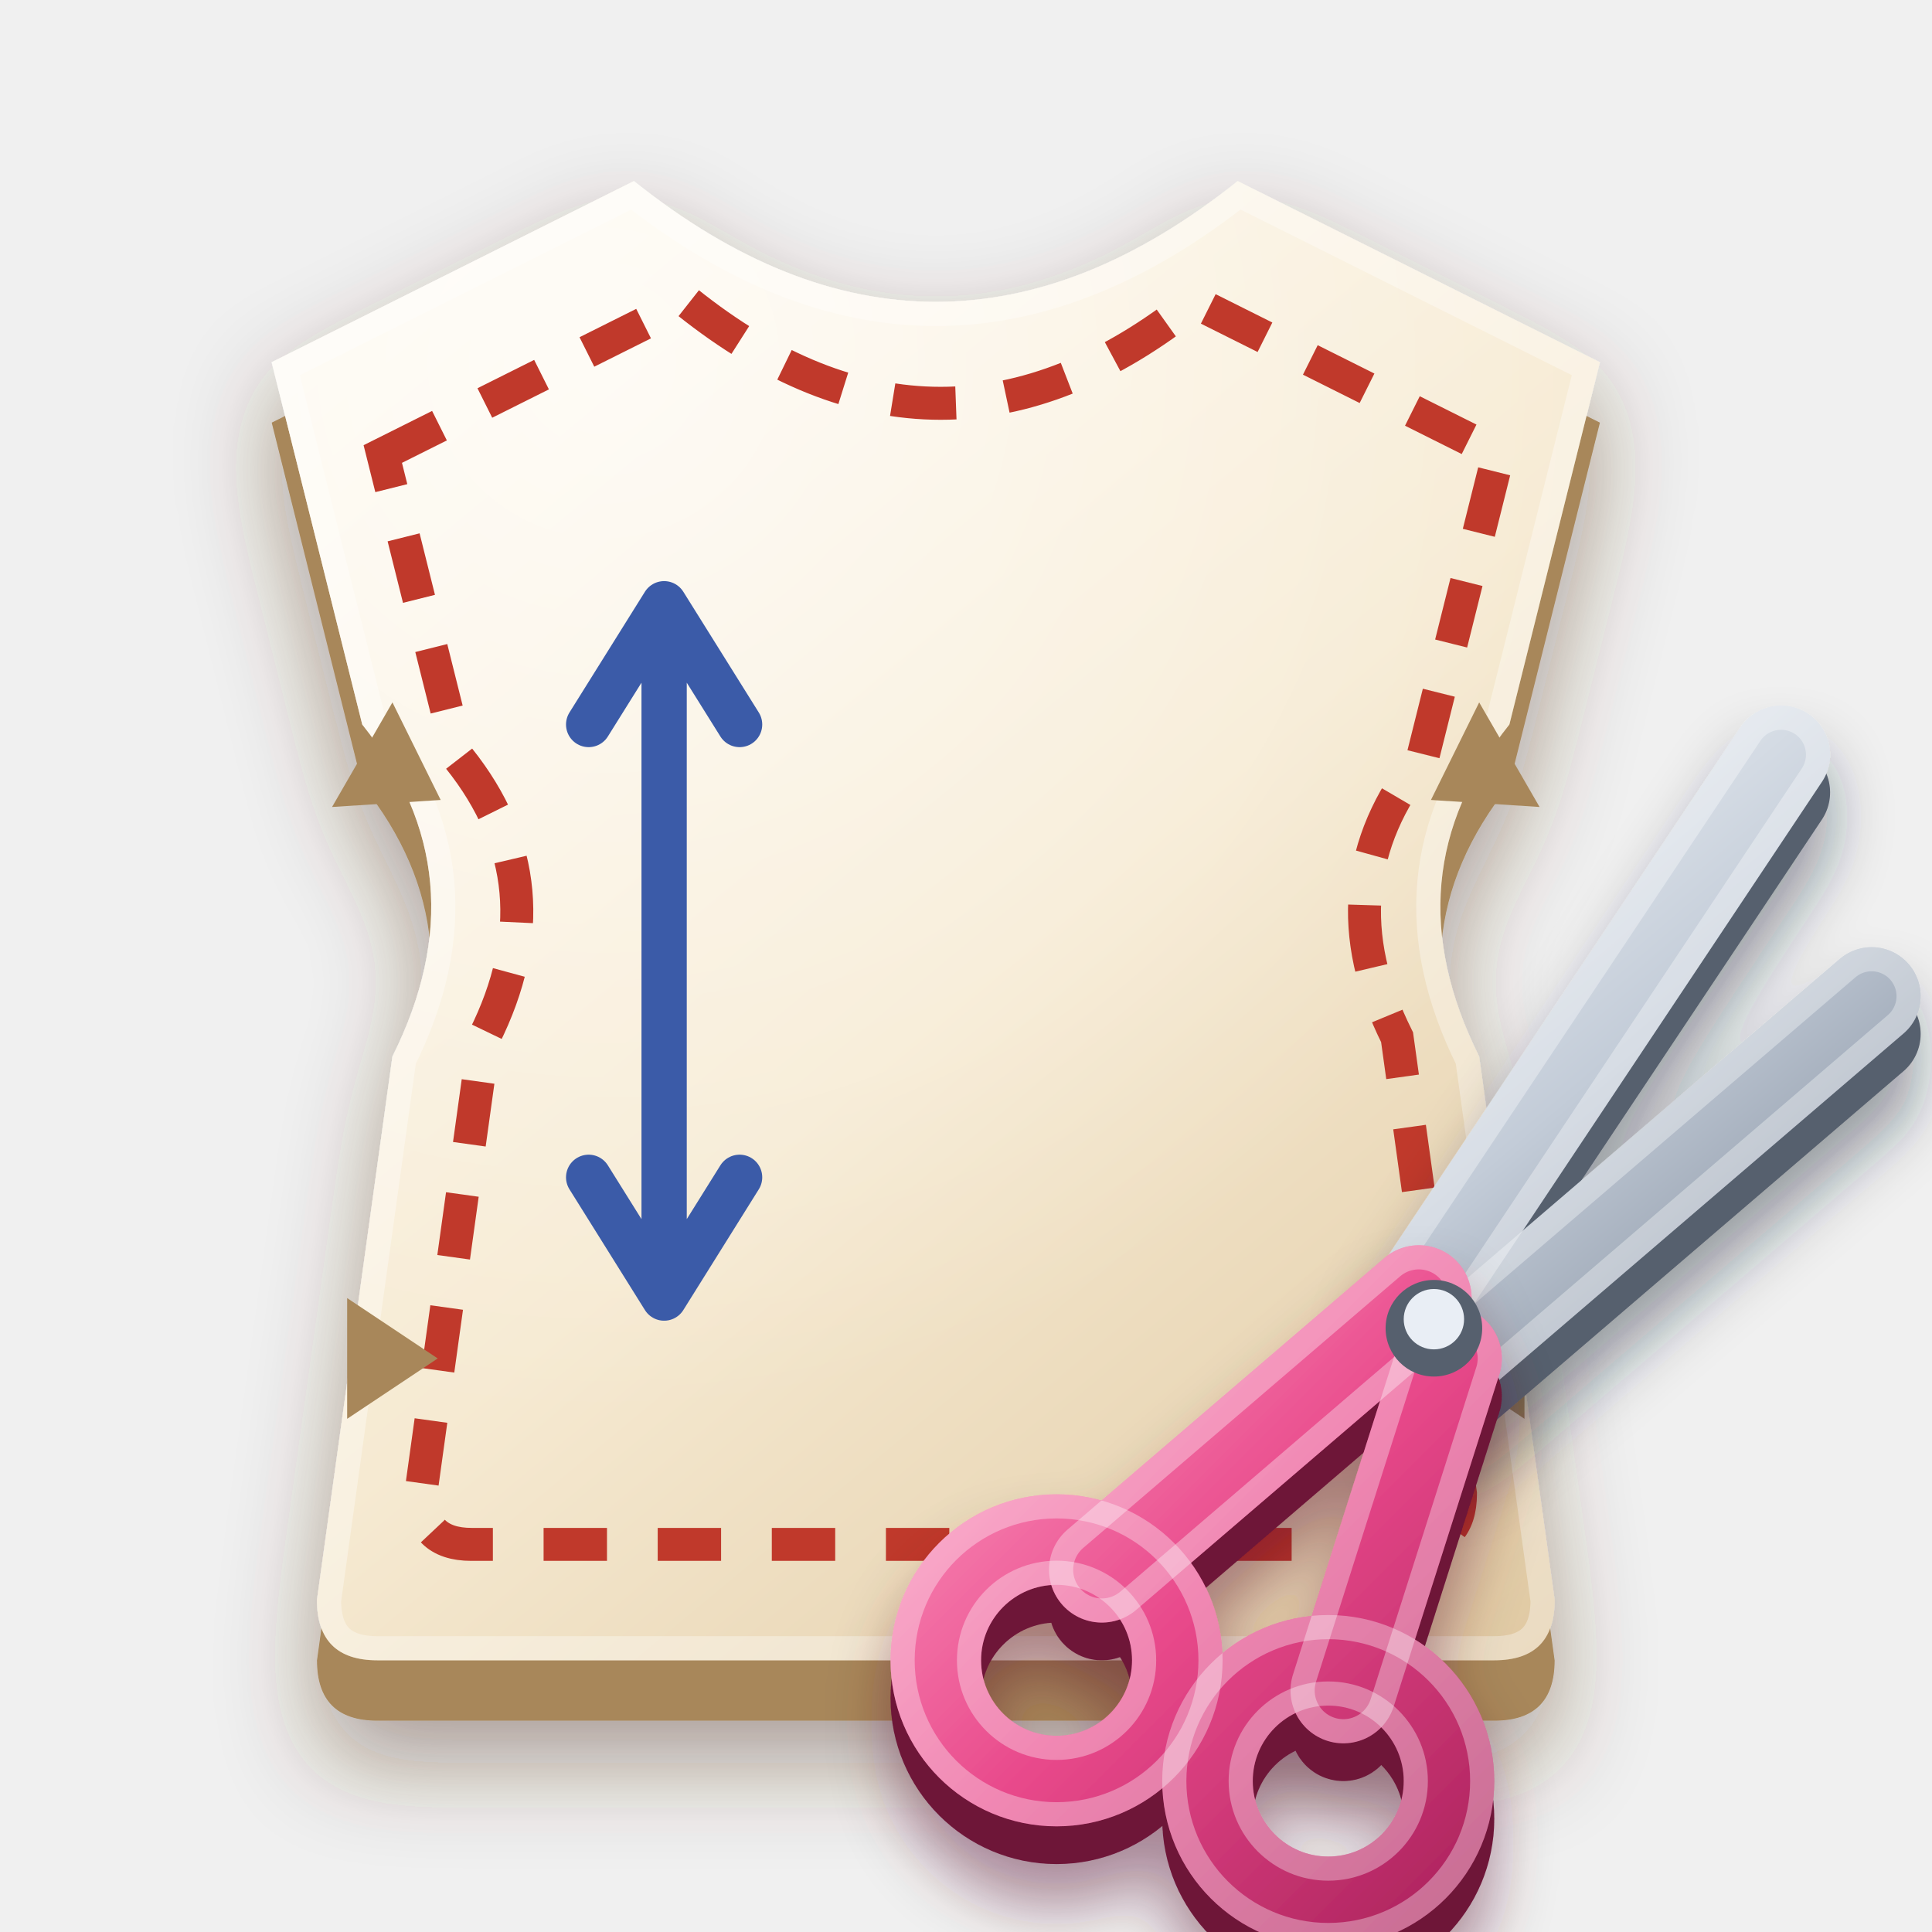
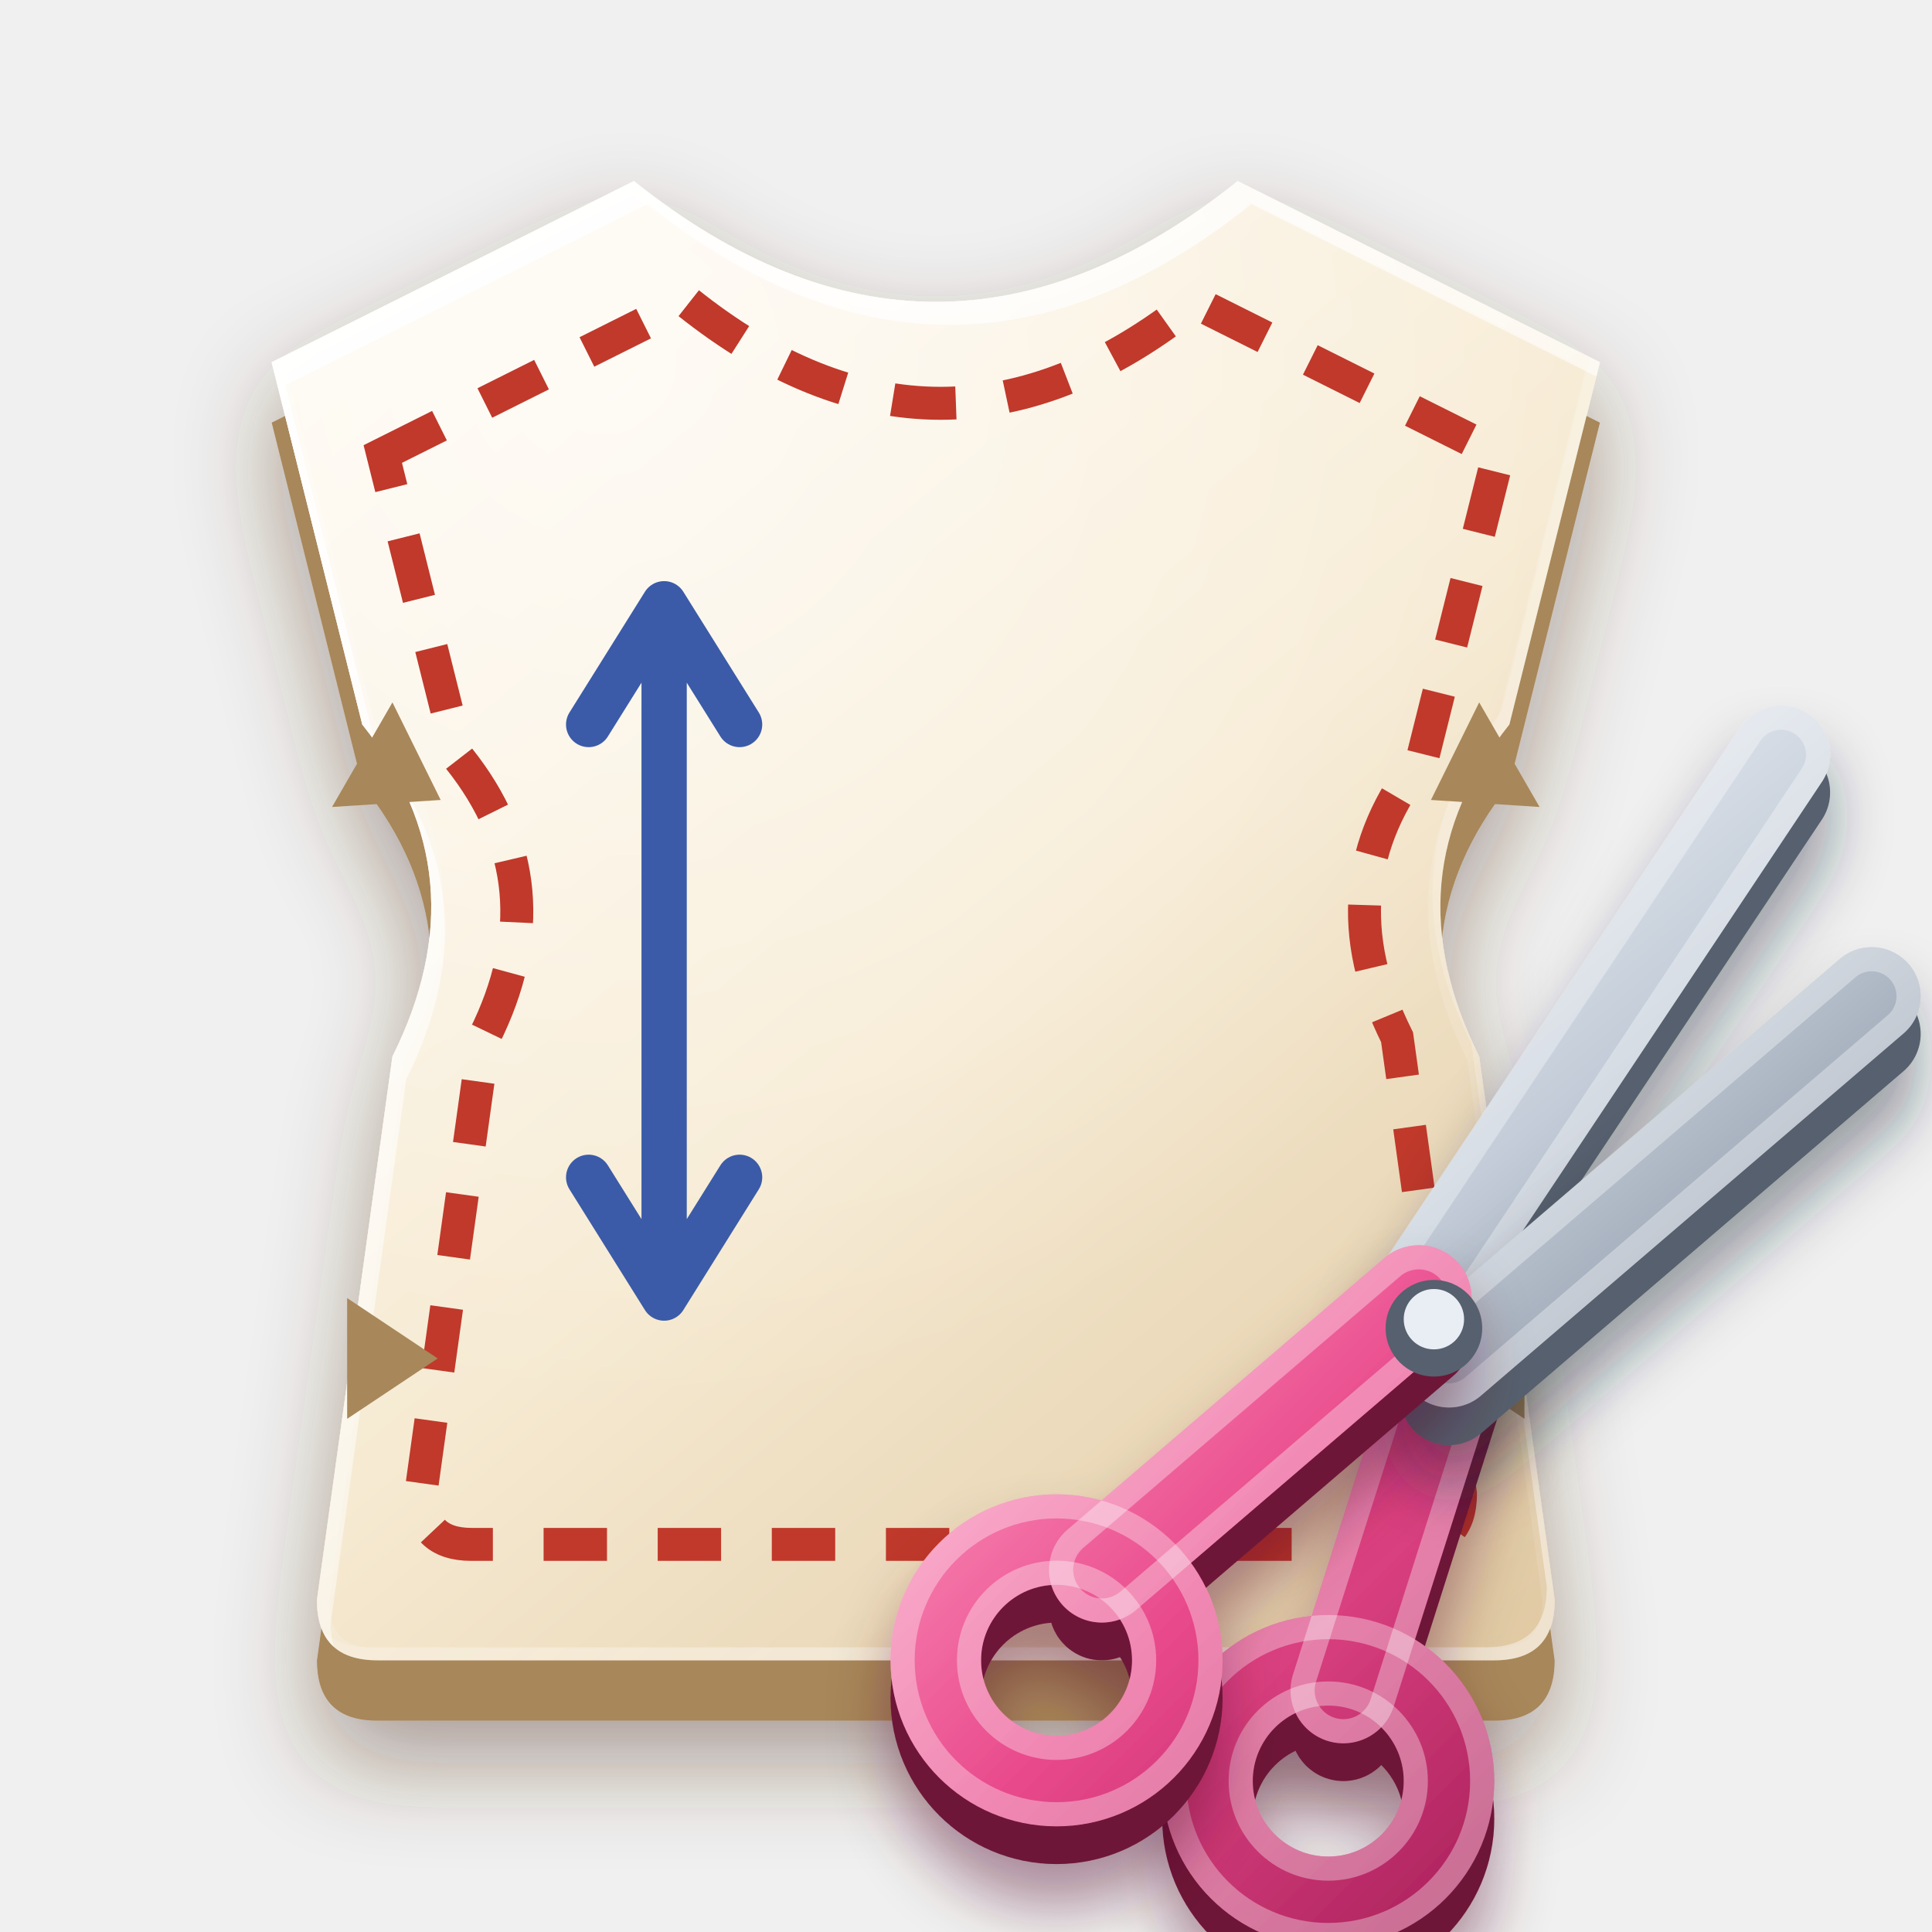
- <svg xmlns="http://www.w3.org/2000/svg" width="128" height="128" viewBox="0 0 128 128" fill="none">
-   <defs>
-     <linearGradient id="ateg1" x1="18" y1="14" x2="106" y2="120" gradientUnits="userSpaceOnUse">
-       <stop offset="0" stop-color="#fffaf0" />
-       <stop offset="0.5" stop-color="#f6ead2" />
-       <stop offset="1" stop-color="#dcc39a" />
-     </linearGradient>
-     <filter id="ates2" x="-12" y="-12" width="152" height="152" filterUnits="userSpaceOnUse">
+ <svg xmlns="http://www.w3.org/2000/svg" width="128" height="128" viewBox="0 0 128 128" preserveAspectRatio="none">
+   <defs>
+     <filter id="shadow1" x="-12" y="-12" width="152" height="152" filterUnits="userSpaceOnUse" color-interpolation-filters="sRGB">
      <feDropShadow dx="0" dy="2.8" stdDeviation="3.2" flood-color="#4c3314" flood-opacity="0.42" />
    </filter>
-     <radialGradient id="ater3" cx="40" cy="24" r="70" gradientUnits="userSpaceOnUse">
-       <stop offset="0" stop-color="#ffffff" stop-opacity="0.6" />
-       <stop offset="1" stop-color="#ffffff" stop-opacity="0" />
-     </radialGradient>
-     <mask id="atek4" maskUnits="userSpaceOnUse" x="0" y="0" width="128" height="128">
-       <path d="M18 24L42 12Q62 28 82 12L106 24L100 48Q92 58 98 70L103 106Q103 110 99 110H25Q21 110 21 106L26 70Q32 58 24 48Z" fill="#ffffff" />
-     </mask>
-     <clipPath id="atec5">
-       <path d="M18 24L42 12Q62 28 82 12L106 24L100 48Q92 58 98 70L103 106Q103 110 99 110H25Q21 110 21 106L26 70Q32 58 24 48Z" fill="#000" />
+   </defs>
+   <g filter="url(#shadow1)">
+     <g fill="none">
+       <g transform="translate(0 4)">
+         <path d="M18 24L42 12Q62 28 82 12L106 24L100 48Q92 58 98 70L103 106Q103 110 99 110H25Q21 110 21 106L26 70Q32 58 24 48Z" fill="#a8875a" />
+       </g>
+     </g>
+     <g fill="none">
+       <defs>
+         <linearGradient id="l3-ateg1" x1="18" y1="14" x2="106" y2="120" gradientUnits="userSpaceOnUse">
+           <stop offset="0" stop-color="#fffaf0" />
+           <stop offset="0.5" stop-color="#f6ead2" />
+           <stop offset="1" stop-color="#dcc39a" />
+         </linearGradient>
+       </defs>
+       <path d="M18 24L42 12Q62 28 82 12L106 24L100 48Q92 58 98 70L103 106Q103 110 99 110H25Q21 110 21 106L26 70Q32 58 24 48Z" fill="url(#l3-ateg1)" />
+     </g>
+   </g>
+   <g fill="none">
+     <defs>
+       <radialGradient id="l4-ater3" cx="40" cy="24" r="70" gradientUnits="userSpaceOnUse">
+         <stop offset="0" stop-color="#ffffff" stop-opacity="0.6" />
+         <stop offset="1" stop-color="#ffffff" stop-opacity="0" />
+       </radialGradient>
+       <mask id="l4-atek4" maskUnits="userSpaceOnUse" x="0" y="0" width="128" height="128">
+         <path d="M18 24L42 12Q62 28 82 12L106 24L100 48Q92 58 98 70L103 106Q103 110 99 110H25Q21 110 21 106L26 70Q32 58 24 48Z" fill="#ffffff" />
+       </mask>
+     </defs>
+     <g mask="url(#l4-atek4)">
+       <rect width="128" height="128" fill="url(#l4-ater3)" />
+     </g>
+   </g>
+   <defs>
+     <clipPath id="clip5">
+       <path d="M18 24 L42 12 Q62 28 82 12 L106 24 L100 48 Q92 58 98 70 L103 106 Q103 110 99 110 H25 Q21 110 21 106 L26 70 Q32 58 24 48 Z" clip-rule="nonzero" />
    </clipPath>
-     <linearGradient id="ateg6" x1="90" y1="50" x2="124" y2="90" gradientUnits="userSpaceOnUse">
-       <stop offset="0" stop-color="#f4f7fa" />
-       <stop offset="0.5" stop-color="#c3ccd8" />
-       <stop offset="1" stop-color="#7d8898" />
-     </linearGradient>
-     <filter id="ates7" x="-12" y="-12" width="152" height="152" filterUnits="userSpaceOnUse">
+   </defs>
+   <g clip-path="url(#clip5)">
+     <defs>
+       <clipPath id="rim6">
+         <path d="M18 24L42 12Q62 28 82 12L106 24L100 48Q92 58 98 70L103 106Q103 110 99 110H25Q21 110 21 106L26 70Q32 58 24 48Z" clip-rule="nonzero" />
+       </clipPath>
+       <linearGradient id="rim6g0" x1="18" y1="12" x2="84" y2="110" gradientUnits="userSpaceOnUse">
+         <stop offset="0" stop-color="#ffffff" stop-opacity="0.200" />
+         <stop offset="1" stop-color="#ffffff" stop-opacity="0.100" />
+       </linearGradient>
+       <linearGradient id="rim6g1" x1="18" y1="12" x2="84" y2="110" gradientUnits="userSpaceOnUse">
+         <stop offset="0" stop-color="#ffffff" stop-opacity="0.950" />
+         <stop offset="0.45" stop-color="#ffffff" stop-opacity="0.600" />
+         <stop offset="1" stop-color="#ffffff" stop-opacity="0.250" />
+       </linearGradient>
+       <linearGradient id="rim6g2" x1="18" y1="12" x2="84" y2="110" gradientUnits="userSpaceOnUse">
+         <stop offset="0" stop-color="#ffffff" stop-opacity="0.050" />
+         <stop offset="0.7" stop-color="#ffffff" stop-opacity="0.150" />
+         <stop offset="1" stop-color="#ffffff" stop-opacity="0.420" />
+       </linearGradient>
+     </defs>
+     <g clip-path="url(#rim6)">
+       <path d="M18 24L42 12Q62 28 82 12L106 24L100 48Q92 58 98 70L103 106Q103 110 99 110H25Q21 110 21 106L26 70Q32 58 24 48Z" fill="none" stroke="url(#rim6g0)" stroke-width="1.627" />
+       <path d="M18 24L42 12Q62 28 82 12L106 24L100 48Q92 58 98 70L103 106Q103 110 99 110H25Q21 110 21 106L26 70Q32 58 24 48ZM18.911 25.519 L42.911 13.519 Q62.911 29.519 82.911 13.519 L106.911 25.519 L100.911 49.519 Q92.911 59.519 98.911 71.519 L103.911 107.519 Q103.911 111.519 99.911 111.519 H25.911 Q21.911 111.519 21.911 107.519 L26.911 71.519 Q32.911 59.519 24.911 49.519 Z" fill="url(#rim6g1)" fill-rule="evenodd" />
+       <path d="M18 24L42 12Q62 28 82 12L106 24L100 48Q92 58 98 70L103 106Q103 110 99 110H25Q21 110 21 106L26 70Q32 58 24 48ZM17.479 23.132 L41.479 11.132 Q61.479 27.132 81.479 11.132 L105.479 23.132 L99.479 47.132 Q91.479 57.132 97.479 69.132 L102.479 105.132 Q102.479 109.132 98.479 109.132 H24.479 Q20.479 109.132 20.479 105.132 L25.479 69.132 Q31.479 57.132 23.479 47.132 Z" fill="url(#rim6g2)" fill-rule="evenodd" />
+     </g>
+   </g>
+   <g fill="none">
+     <path d="M18 24L42 12Q62 28 82 12L106 24L100 48Q92 58 98 70L103 106Q103 110 99 110H25Q21 110 21 106L26 70Q32 58 24 48Z" transform="translate(64 62) scale(0.84) translate(-64 -62)" stroke="#c0392b" stroke-width="2.6" stroke-dasharray="5 4" fill="none" />
+   </g>
+   <g fill="none">
+     <path d="M0 -4L6 0L0 4Z" fill="#a8875a" transform="translate(24 50) rotate(30)" />
+   </g>
+   <g fill="none">
+     <path d="M0 -4L6 0L0 4Z" fill="#a8875a" transform="translate(100 50) rotate(150)" />
+   </g>
+   <g fill="none">
+     <path d="M0 -4L6 0L0 4Z" fill="#a8875a" transform="translate(23 90) rotate(0)" />
+   </g>
+   <g fill="none">
+     <path d="M0 -4L6 0L0 4Z" fill="#a8875a" transform="translate(101 90) rotate(180)" />
+   </g>
+   <g fill="none">
+     <path d="M44 40V86M44 40L39 48M44 40L49 48M44 86L39 78M44 86L49 78" stroke="#3b5ba8" stroke-width="3" stroke-linecap="round" fill="none" />
+   </g>
+   <defs>
+     <filter id="shadow13" x="-12" y="-12" width="152" height="152" filterUnits="userSpaceOnUse" color-interpolation-filters="sRGB">
      <feDropShadow dx="0" dy="2.8" stdDeviation="2" flood-color="#1a2438" flood-opacity="0.42" />
    </filter>
-     <mask id="atek8" maskUnits="userSpaceOnUse" x="0" y="0" width="128" height="128">
-       <path d="M94 86L118 50" stroke="#ffffff" stroke-width="6.5" stroke-linecap="round" stroke-linejoin="round" fill="none" />
-       <path d="M94 86L118 50" stroke="#000000" stroke-width="3.3" stroke-linecap="round" stroke-linejoin="round" fill="none" />
-     </mask>
-     <mask id="atek9" maskUnits="userSpaceOnUse" x="0" y="0" width="128" height="128">
-       <path d="M96 90L124 66" stroke="#ffffff" stroke-width="6.5" stroke-linecap="round" stroke-linejoin="round" fill="none" />
-       <path d="M96 90L124 66" stroke="#000000" stroke-width="3.3" stroke-linecap="round" stroke-linejoin="round" fill="none" />
-     </mask>
-     <linearGradient id="ateg10" x1="60" y1="86" x2="100" y2="126" gradientUnits="userSpaceOnUse">
-       <stop offset="0" stop-color="#ff9ec4" />
-       <stop offset="0.5" stop-color="#e8488a" />
-       <stop offset="1" stop-color="#a8215a" />
-     </linearGradient>
-     <filter id="ates11" x="-12" y="-12" width="152" height="152" filterUnits="userSpaceOnUse">
+   </defs>
+   <g filter="url(#shadow13)">
+     <g fill="none">
+       <g transform="translate(0 2.5)">
+         <path d="M94 86L118 50" stroke="#56606e" stroke-width="6.5" stroke-linecap="round" stroke-linejoin="round" fill="none" />
+       </g>
+     </g>
+     <g fill="none">
+       <defs>
+         <linearGradient id="l15-ateg6" x1="90" y1="50" x2="124" y2="90" gradientUnits="userSpaceOnUse">
+           <stop offset="0" stop-color="#f4f7fa" />
+           <stop offset="0.5" stop-color="#c3ccd8" />
+           <stop offset="1" stop-color="#7d8898" />
+         </linearGradient>
+       </defs>
+       <path d="M94 86L118 50" stroke="url(#l15-ateg6)" stroke-width="6.5" stroke-linecap="round" stroke-linejoin="round" fill="none" />
+     </g>
+   </g>
+   <g fill="none">
+     <defs>
+       <mask id="l16-atek8" maskUnits="userSpaceOnUse" x="0" y="0" width="128" height="128">
+         <path d="M94 86L118 50" stroke="#ffffff" stroke-width="6.5" stroke-linecap="round" stroke-linejoin="round" fill="none" />
+         <path d="M94 86L118 50" stroke="#000000" stroke-width="3.3" stroke-linecap="round" stroke-linejoin="round" fill="none" />
+       </mask>
+     </defs>
+     <g mask="url(#l16-atek8)">
+       <rect width="128" height="128" fill="#ffffff" fill-opacity="0.34" />
+     </g>
+   </g>
+   <defs>
+     <filter id="shadow17" x="-12" y="-12" width="152" height="152" filterUnits="userSpaceOnUse" color-interpolation-filters="sRGB">
      <feDropShadow dx="0" dy="2.8" stdDeviation="2" flood-color="#4c0a24" flood-opacity="0.42" />
    </filter>
-     <mask id="atek12" maskUnits="userSpaceOnUse" x="0" y="0" width="128" height="128">
-       <path d="M62 110a8 8 0 1 0 16 0a8 8 0 1 0-16 0Z" stroke="#ffffff" stroke-width="6" stroke-linecap="round" stroke-linejoin="round" fill="none" />
-       <path d="M62 110a8 8 0 1 0 16 0a8 8 0 1 0-16 0Z" stroke="#000000" stroke-width="2.8" stroke-linecap="round" stroke-linejoin="round" fill="none" />
-     </mask>
-     <mask id="atek13" maskUnits="userSpaceOnUse" x="0" y="0" width="128" height="128">
-       <path d="M80 118a8 8 0 1 0 16 0a8 8 0 1 0-16 0Z" stroke="#ffffff" stroke-width="6" stroke-linecap="round" stroke-linejoin="round" fill="none" />
-       <path d="M80 118a8 8 0 1 0 16 0a8 8 0 1 0-16 0Z" stroke="#000000" stroke-width="2.8" stroke-linecap="round" stroke-linejoin="round" fill="none" />
-     </mask>
-     <mask id="atek14" maskUnits="userSpaceOnUse" x="0" y="0" width="128" height="128">
-       <path d="M73 104L94 86" stroke="#ffffff" stroke-width="7" stroke-linecap="round" stroke-linejoin="round" fill="none" />
-       <path d="M73 104L94 86" stroke="#000000" stroke-width="3.8" stroke-linecap="round" stroke-linejoin="round" fill="none" />
-     </mask>
-     <mask id="atek15" maskUnits="userSpaceOnUse" x="0" y="0" width="128" height="128">
-       <path d="M89 112L96 90" stroke="#ffffff" stroke-width="7" stroke-linecap="round" stroke-linejoin="round" fill="none" />
-       <path d="M89 112L96 90" stroke="#000000" stroke-width="3.8" stroke-linecap="round" stroke-linejoin="round" fill="none" />
-     </mask>
-   </defs>
-   <g filter="url(#ates2)">
-     <g transform="translate(0 4)">
-       <path d="M18 24L42 12Q62 28 82 12L106 24L100 48Q92 58 98 70L103 106Q103 110 99 110H25Q21 110 21 106L26 70Q32 58 24 48Z" fill="#a8875a" />
-     </g>
-     <path d="M18 24L42 12Q62 28 82 12L106 24L100 48Q92 58 98 70L103 106Q103 110 99 110H25Q21 110 21 106L26 70Q32 58 24 48Z" fill="url(#ateg1)" />
-   </g>
-   <g mask="url(#atek4)">
-     <rect width="128" height="128" fill="url(#ater3)" />
-   </g>
-   <g clip-path="url(#atec5)">
-     <path d="M18 24L42 12Q62 28 82 12L106 24L100 48Q92 58 98 70L103 106Q103 110 99 110H25Q21 110 21 106L26 70Q32 58 24 48Z" fill="none" stroke="#ffffff" stroke-opacity="0.34" stroke-width="3.2" />
-   </g>
-   <path d="M18 24L42 12Q62 28 82 12L106 24L100 48Q92 58 98 70L103 106Q103 110 99 110H25Q21 110 21 106L26 70Q32 58 24 48Z" transform="translate(64 62) scale(0.84) translate(-64 -62)" stroke="#c0392b" stroke-width="2.6" stroke-dasharray="5 4" fill="none" />
-   <path d="M0 -4L6 0L0 4Z" fill="#a8875a" transform="translate(24 50) rotate(30)" />
-   <path d="M0 -4L6 0L0 4Z" fill="#a8875a" transform="translate(100 50) rotate(150)" />
-   <path d="M0 -4L6 0L0 4Z" fill="#a8875a" transform="translate(23 90) rotate(0)" />
-   <path d="M0 -4L6 0L0 4Z" fill="#a8875a" transform="translate(101 90) rotate(180)" />
-   <path d="M44 40V86M44 40L39 48M44 40L49 48M44 86L39 78M44 86L49 78" stroke="#3b5ba8" stroke-width="3" stroke-linecap="round" fill="none" />
-   <g filter="url(#ates7)">
-     <g transform="translate(0 2.5)">
-       <path d="M94 86L118 50" stroke="#56606e" stroke-width="6.5" stroke-linecap="round" stroke-linejoin="round" fill="none" />
-       <path d="M96 90L124 66" stroke="#56606e" stroke-width="6.5" stroke-linecap="round" stroke-linejoin="round" fill="none" />
-     </g>
-     <path d="M94 86L118 50" stroke="url(#ateg6)" stroke-width="6.5" stroke-linecap="round" stroke-linejoin="round" fill="none" />
-     <path d="M96 90L124 66" stroke="url(#ateg6)" stroke-width="6.5" stroke-linecap="round" stroke-linejoin="round" fill="none" />
-   </g>
-   <g mask="url(#atek8)">
-     <rect width="128" height="128" fill="#ffffff" fill-opacity="0.34" />
-   </g>
-   <g mask="url(#atek9)">
-     <rect width="128" height="128" fill="#ffffff" fill-opacity="0.34" />
-   </g>
-   <g filter="url(#ates11)">
-     <g transform="translate(0 2.5)">
-       <path d="M62 110a8 8 0 1 0 16 0a8 8 0 1 0-16 0Z" stroke="#6e1238" stroke-width="6" stroke-linecap="round" stroke-linejoin="round" fill="none" />
-       <path d="M80 118a8 8 0 1 0 16 0a8 8 0 1 0-16 0Z" stroke="#6e1238" stroke-width="6" stroke-linecap="round" stroke-linejoin="round" fill="none" />
-       <path d="M73 104L94 86" stroke="#6e1238" stroke-width="7" stroke-linecap="round" stroke-linejoin="round" fill="none" />
-       <path d="M89 112L96 90" stroke="#6e1238" stroke-width="7" stroke-linecap="round" stroke-linejoin="round" fill="none" />
-     </g>
-     <path d="M62 110a8 8 0 1 0 16 0a8 8 0 1 0-16 0Z" stroke="url(#ateg10)" stroke-width="6" stroke-linecap="round" stroke-linejoin="round" fill="none" />
-     <path d="M80 118a8 8 0 1 0 16 0a8 8 0 1 0-16 0Z" stroke="url(#ateg10)" stroke-width="6" stroke-linecap="round" stroke-linejoin="round" fill="none" />
-     <path d="M73 104L94 86" stroke="url(#ateg10)" stroke-width="7" stroke-linecap="round" stroke-linejoin="round" fill="none" />
-     <path d="M89 112L96 90" stroke="url(#ateg10)" stroke-width="7" stroke-linecap="round" stroke-linejoin="round" fill="none" />
-   </g>
-   <g mask="url(#atek12)">
-     <rect width="128" height="128" fill="#ffffff" fill-opacity="0.34" />
-   </g>
-   <g mask="url(#atek13)">
-     <rect width="128" height="128" fill="#ffffff" fill-opacity="0.34" />
-   </g>
-   <g mask="url(#atek14)">
-     <rect width="128" height="128" fill="#ffffff" fill-opacity="0.34" />
-   </g>
-   <g mask="url(#atek15)">
-     <rect width="128" height="128" fill="#ffffff" fill-opacity="0.34" />
-   </g>
-   <circle cx="95" cy="88" r="3.2" fill="#56606e" />
-   <circle cx="95" cy="87.4" r="2" fill="#e9eef5" />
+   </defs>
+   <g filter="url(#shadow17)">
+     <g fill="none">
+       <g transform="translate(0 2.5)">
+         <path d="M80 118a8 8 0 1 0 16 0a8 8 0 1 0-16 0Z" stroke="#6e1238" stroke-width="6" stroke-linecap="round" stroke-linejoin="round" fill="none" />
+       </g>
+     </g>
+     <g fill="none">
+       <g transform="translate(0 2.5)">
+         <path d="M89 112L96 90" stroke="#6e1238" stroke-width="7" stroke-linecap="round" stroke-linejoin="round" fill="none" />
+       </g>
+     </g>
+     <g fill="none">
+       <defs>
+         <linearGradient id="l20-ateg10" x1="60" y1="86" x2="100" y2="126" gradientUnits="userSpaceOnUse">
+           <stop offset="0" stop-color="#ff9ec4" />
+           <stop offset="0.5" stop-color="#e8488a" />
+           <stop offset="1" stop-color="#a8215a" />
+         </linearGradient>
+       </defs>
+       <path d="M80 118a8 8 0 1 0 16 0a8 8 0 1 0-16 0Z" stroke="url(#l20-ateg10)" stroke-width="6" stroke-linecap="round" stroke-linejoin="round" fill="none" />
+     </g>
+     <g fill="none">
+       <defs>
+         <linearGradient id="l21-ateg10" x1="60" y1="86" x2="100" y2="126" gradientUnits="userSpaceOnUse">
+           <stop offset="0" stop-color="#ff9ec4" />
+           <stop offset="0.5" stop-color="#e8488a" />
+           <stop offset="1" stop-color="#a8215a" />
+         </linearGradient>
+       </defs>
+       <path d="M89 112L96 90" stroke="url(#l21-ateg10)" stroke-width="7" stroke-linecap="round" stroke-linejoin="round" fill="none" />
+     </g>
+   </g>
+   <g fill="none">
+     <defs>
+       <mask id="l22-atek13" maskUnits="userSpaceOnUse" x="0" y="0" width="128" height="128">
+         <path d="M80 118a8 8 0 1 0 16 0a8 8 0 1 0-16 0Z" stroke="#ffffff" stroke-width="6" stroke-linecap="round" stroke-linejoin="round" fill="none" />
+         <path d="M80 118a8 8 0 1 0 16 0a8 8 0 1 0-16 0Z" stroke="#000000" stroke-width="2.8" stroke-linecap="round" stroke-linejoin="round" fill="none" />
+       </mask>
+     </defs>
+     <g mask="url(#l22-atek13)">
+       <rect width="128" height="128" fill="#ffffff" fill-opacity="0.34" />
+     </g>
+   </g>
+   <g fill="none">
+     <defs>
+       <mask id="l23-atek15" maskUnits="userSpaceOnUse" x="0" y="0" width="128" height="128">
+         <path d="M89 112L96 90" stroke="#ffffff" stroke-width="7" stroke-linecap="round" stroke-linejoin="round" fill="none" />
+         <path d="M89 112L96 90" stroke="#000000" stroke-width="3.8" stroke-linecap="round" stroke-linejoin="round" fill="none" />
+       </mask>
+     </defs>
+     <g mask="url(#l23-atek15)">
+       <rect width="128" height="128" fill="#ffffff" fill-opacity="0.34" />
+     </g>
+   </g>
+   <defs>
+     <filter id="shadow24" x="-12" y="-12" width="152" height="152" filterUnits="userSpaceOnUse" color-interpolation-filters="sRGB">
+       <feDropShadow dx="0" dy="2.8" stdDeviation="2" flood-color="#1a2438" flood-opacity="0.42" />
+     </filter>
+   </defs>
+   <g filter="url(#shadow24)">
+     <g fill="none">
+       <g transform="translate(0 2.5)">
+         <path d="M96 90L124 66" stroke="#56606e" stroke-width="6.5" stroke-linecap="round" stroke-linejoin="round" fill="none" />
+       </g>
+     </g>
+     <g fill="none">
+       <defs>
+         <linearGradient id="l26-ateg6" x1="90" y1="50" x2="124" y2="90" gradientUnits="userSpaceOnUse">
+           <stop offset="0" stop-color="#f4f7fa" />
+           <stop offset="0.5" stop-color="#c3ccd8" />
+           <stop offset="1" stop-color="#7d8898" />
+         </linearGradient>
+       </defs>
+       <path d="M96 90L124 66" stroke="url(#l26-ateg6)" stroke-width="6.5" stroke-linecap="round" stroke-linejoin="round" fill="none" />
+     </g>
+   </g>
+   <g fill="none">
+     <defs>
+       <mask id="l27-atek9" maskUnits="userSpaceOnUse" x="0" y="0" width="128" height="128">
+         <path d="M96 90L124 66" stroke="#ffffff" stroke-width="6.5" stroke-linecap="round" stroke-linejoin="round" fill="none" />
+         <path d="M96 90L124 66" stroke="#000000" stroke-width="3.3" stroke-linecap="round" stroke-linejoin="round" fill="none" />
+       </mask>
+     </defs>
+     <g mask="url(#l27-atek9)">
+       <rect width="128" height="128" fill="#ffffff" fill-opacity="0.34" />
+     </g>
+   </g>
+   <defs>
+     <filter id="shadow28" x="-12" y="-12" width="152" height="152" filterUnits="userSpaceOnUse" color-interpolation-filters="sRGB">
+       <feDropShadow dx="0" dy="2.8" stdDeviation="2" flood-color="#4c0a24" flood-opacity="0.42" />
+     </filter>
+   </defs>
+   <g filter="url(#shadow28)">
+     <g fill="none">
+       <g transform="translate(0 2.5)">
+         <path d="M62 110a8 8 0 1 0 16 0a8 8 0 1 0-16 0Z" stroke="#6e1238" stroke-width="6" stroke-linecap="round" stroke-linejoin="round" fill="none" />
+       </g>
+     </g>
+     <g fill="none">
+       <g transform="translate(0 2.5)">
+         <path d="M73 104L94 86" stroke="#6e1238" stroke-width="7" stroke-linecap="round" stroke-linejoin="round" fill="none" />
+       </g>
+     </g>
+     <g fill="none">
+       <defs>
+         <linearGradient id="l31-ateg10" x1="60" y1="86" x2="100" y2="126" gradientUnits="userSpaceOnUse">
+           <stop offset="0" stop-color="#ff9ec4" />
+           <stop offset="0.5" stop-color="#e8488a" />
+           <stop offset="1" stop-color="#a8215a" />
+         </linearGradient>
+       </defs>
+       <path d="M62 110a8 8 0 1 0 16 0a8 8 0 1 0-16 0Z" stroke="url(#l31-ateg10)" stroke-width="6" stroke-linecap="round" stroke-linejoin="round" fill="none" />
+     </g>
+     <g fill="none">
+       <defs>
+         <linearGradient id="l32-ateg10" x1="60" y1="86" x2="100" y2="126" gradientUnits="userSpaceOnUse">
+           <stop offset="0" stop-color="#ff9ec4" />
+           <stop offset="0.5" stop-color="#e8488a" />
+           <stop offset="1" stop-color="#a8215a" />
+         </linearGradient>
+       </defs>
+       <path d="M73 104L94 86" stroke="url(#l32-ateg10)" stroke-width="7" stroke-linecap="round" stroke-linejoin="round" fill="none" />
+     </g>
+   </g>
+   <g fill="none">
+     <defs>
+       <mask id="l33-atek12" maskUnits="userSpaceOnUse" x="0" y="0" width="128" height="128">
+         <path d="M62 110a8 8 0 1 0 16 0a8 8 0 1 0-16 0Z" stroke="#ffffff" stroke-width="6" stroke-linecap="round" stroke-linejoin="round" fill="none" />
+         <path d="M62 110a8 8 0 1 0 16 0a8 8 0 1 0-16 0Z" stroke="#000000" stroke-width="2.8" stroke-linecap="round" stroke-linejoin="round" fill="none" />
+       </mask>
+     </defs>
+     <g mask="url(#l33-atek12)">
+       <rect width="128" height="128" fill="#ffffff" fill-opacity="0.34" />
+     </g>
+   </g>
+   <g fill="none">
+     <defs>
+       <mask id="l34-atek14" maskUnits="userSpaceOnUse" x="0" y="0" width="128" height="128">
+         <path d="M73 104L94 86" stroke="#ffffff" stroke-width="7" stroke-linecap="round" stroke-linejoin="round" fill="none" />
+         <path d="M73 104L94 86" stroke="#000000" stroke-width="3.8" stroke-linecap="round" stroke-linejoin="round" fill="none" />
+       </mask>
+     </defs>
+     <g mask="url(#l34-atek14)">
+       <rect width="128" height="128" fill="#ffffff" fill-opacity="0.34" />
+     </g>
+   </g>
+   <g fill="none">
+     <circle cx="95" cy="88" r="3.2" fill="#56606e" />
+   </g>
+   <g fill="none">
+     <circle cx="95" cy="87.4" r="2" fill="#e9eef5" />
+   </g>
</svg>
